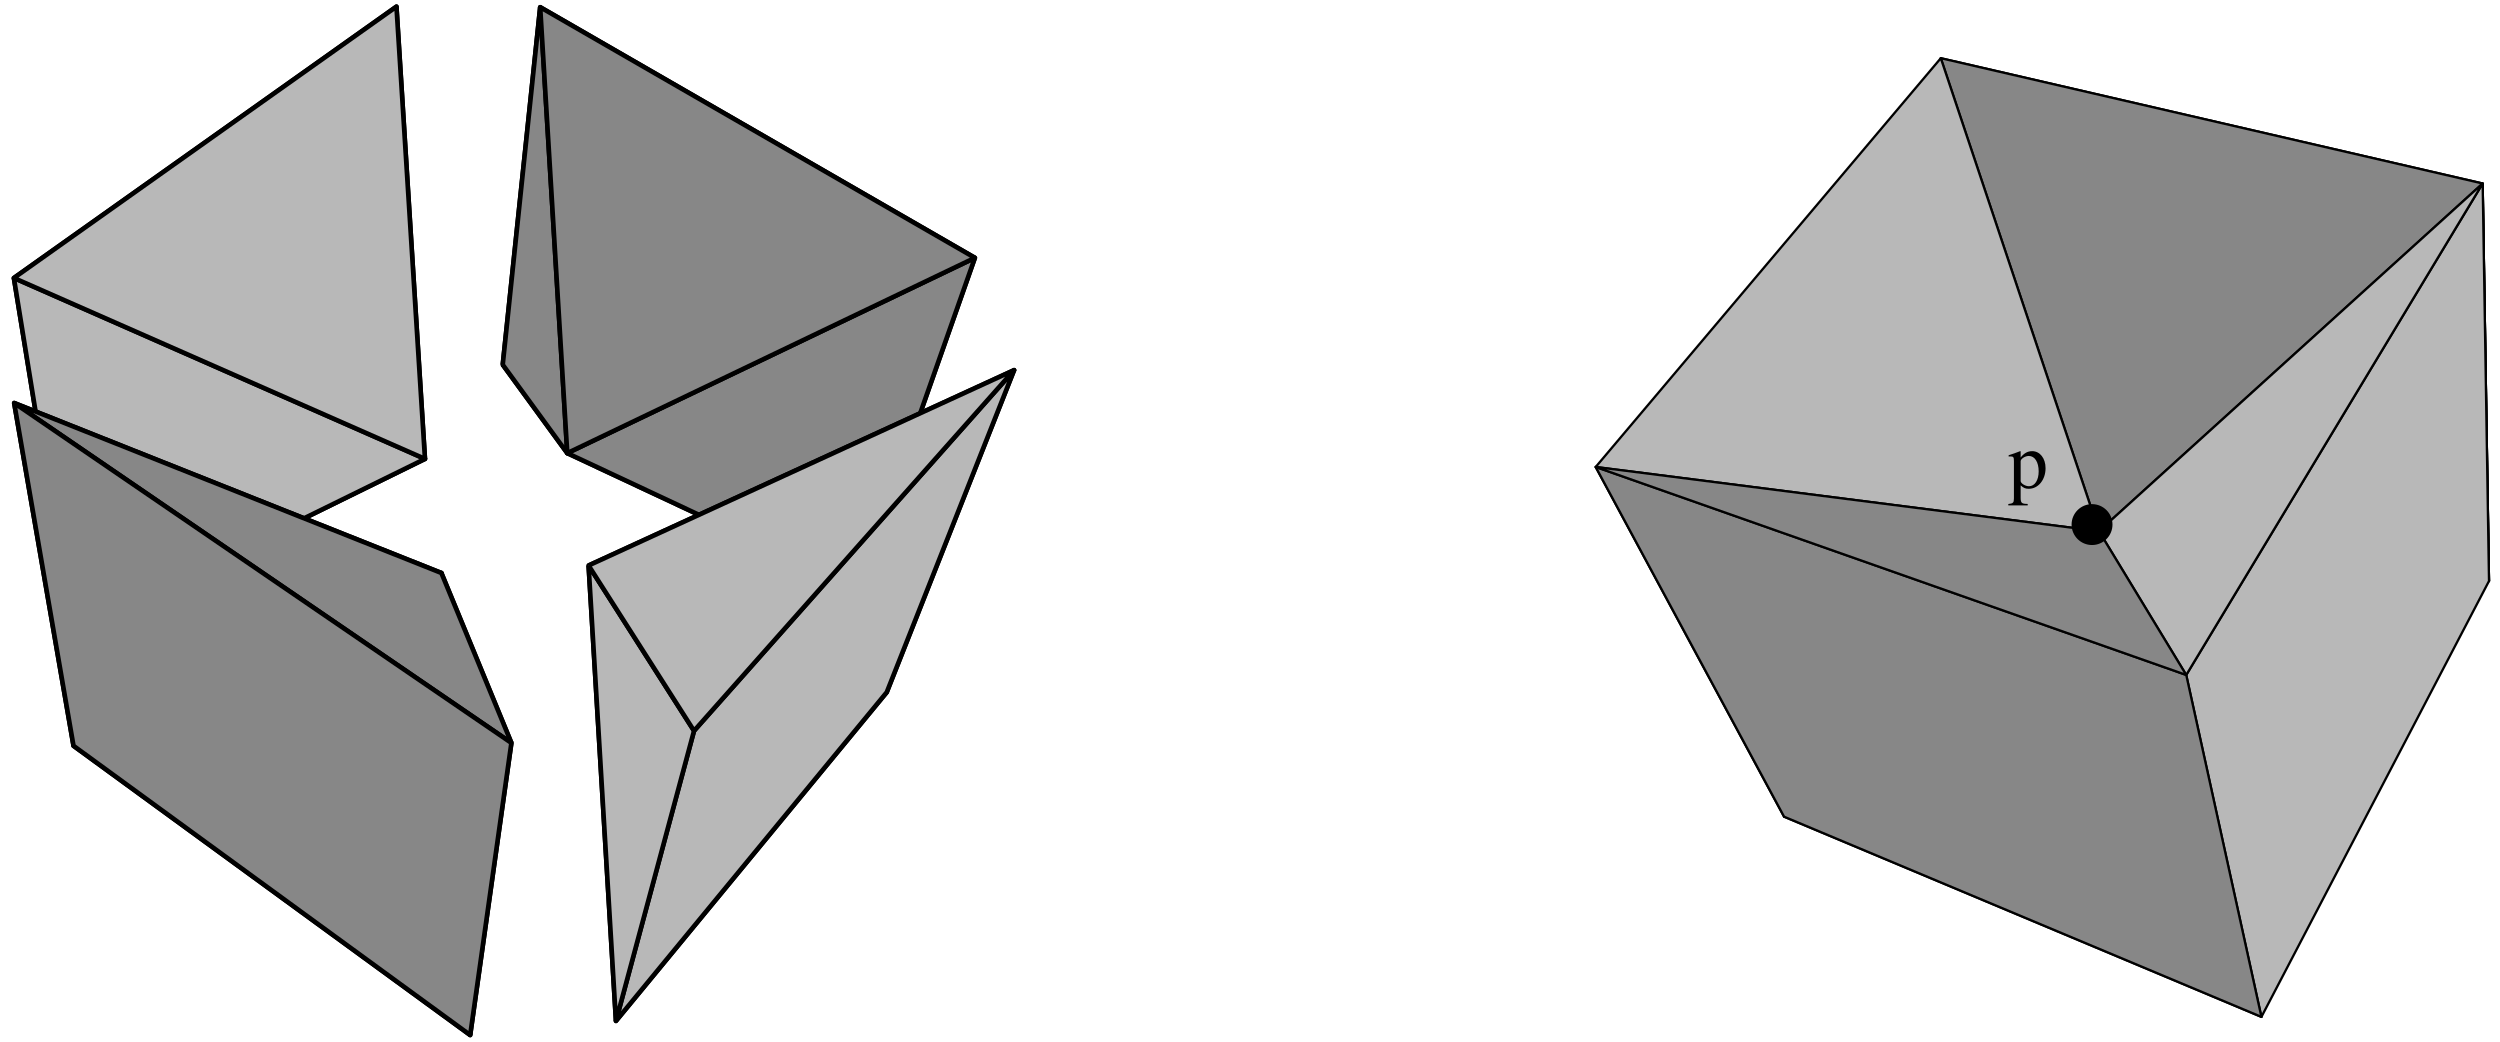
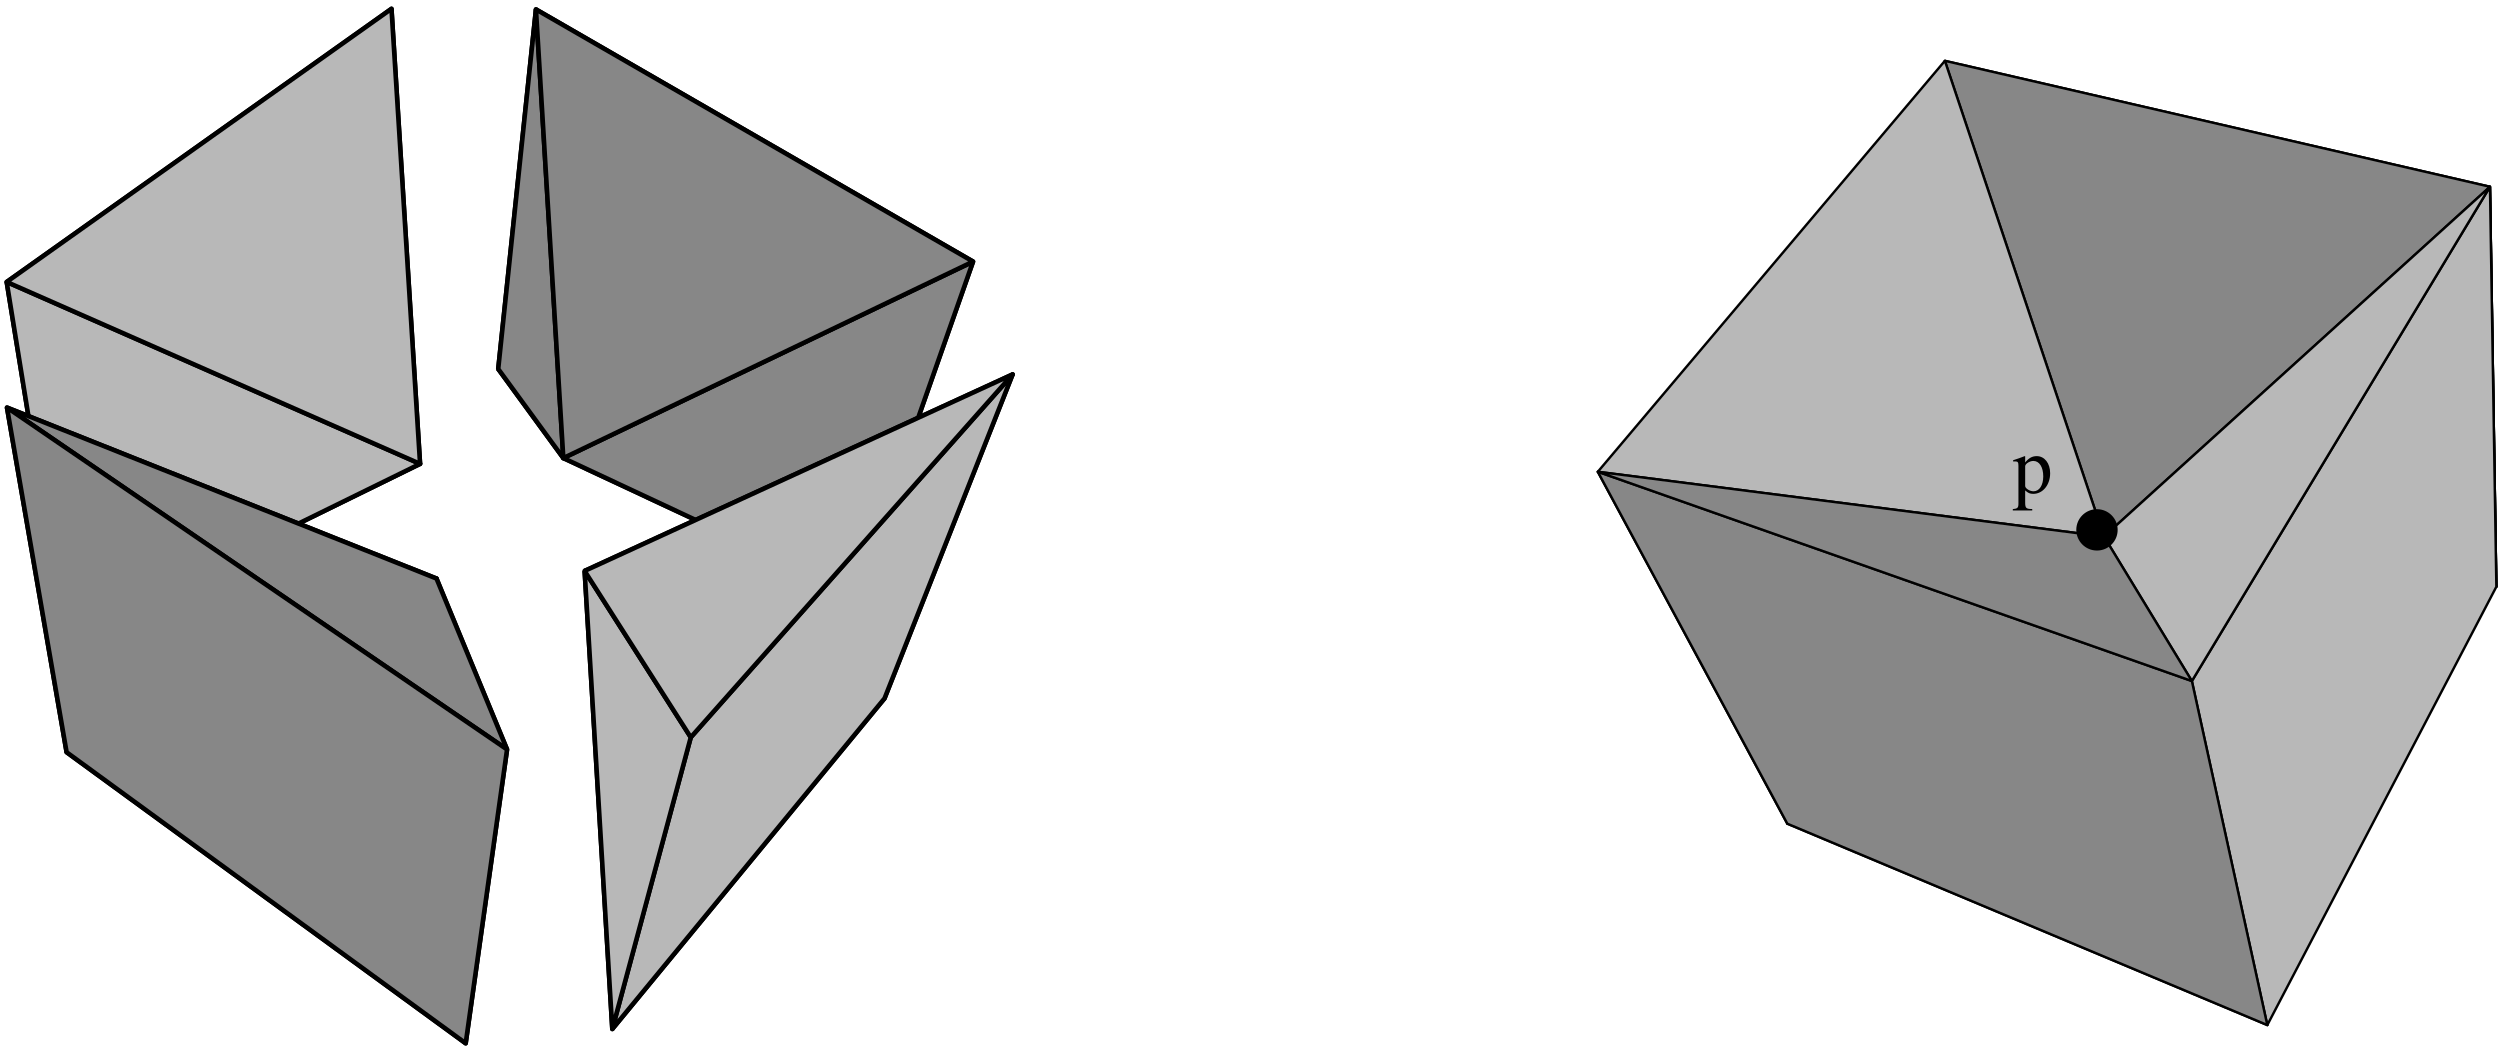
- <svg xmlns="http://www.w3.org/2000/svg" width="7.2in" height="3.0in" viewBox="-5231 485 8628 3616">
-   <g style="stroke-width:.025in; fill:none">
-     <polyline points="-5008,2681 -3927,1764 -3781,2078 -5008,2681 " style="stroke:#000000;stroke-width:16; stroke-linejoin:round; stroke-linecap:butt; fill:#b8b8b8; " />
-     <polyline points="-3381,510 -3511,1751 -2277,2531 -1872,1380 -3381,510 " style="stroke:#000000;stroke-width:16; stroke-linejoin:round; stroke-linecap:butt; fill:#878787; " />
-     <polyline points="-3511,1751 -3287,2058 -2277,2531 -3511,1751 " style="stroke:#000000;stroke-width:16; stroke-linejoin:round; stroke-linecap:butt; fill:#878787; " />
-     <polyline points="-3511,1751 -3287,2058 -3381,510 -3511,1751 " style="stroke:#000000;stroke-width:16; stroke-linejoin:round; stroke-linecap:butt; fill:#878787; " />
-     <polyline points="2030,2329 3384,2502 1844,2023 2030,2329 " style="stroke:#000000;stroke-width:8; stroke-linejoin:round; stroke-linecap:butt; fill:#878787; " />
-     <polyline points="-2277,2531 -3287,2058 -1872,1380 -2277,2531 " style="stroke:#000000;stroke-width:16; stroke-linejoin:round; stroke-linecap:butt; fill:#878787; " />
-     <polyline points="1844,2023 2030,2329 1481,687 1844,2023 " style="stroke:#000000;stroke-width:8; stroke-linejoin:round; stroke-linecap:butt; fill:#878787; " />
-     <polyline points="1481,687 2030,2329 1844,2023 1481,687 " style="stroke:#000000;stroke-width:8; stroke-linejoin:round; stroke-linecap:butt; fill:#b8b8b8; " />
-     <polyline points="1481,687 1844,2023 3384,2502 3362,1122 1481,687 " style="stroke:#000000;stroke-width:8; stroke-linejoin:round; stroke-linecap:butt; fill:#878787; " />
-     <polyline points="-3213,2448 -2178,2888 -1736,1770 -3213,2448 " style="stroke:#000000;stroke-width:16; stroke-linejoin:round; stroke-linecap:butt; fill:#b8b8b8; " />
-     <polyline points="-3927,1764 -3880,508 -5208,1450 -5008,2681 -3927,1764 " style="stroke:#000000;stroke-width:16; stroke-linejoin:round; stroke-linecap:butt; fill:#b8b8b8; " />
-     <polyline points="-3624,4078 -5001,3074 -3724,2474 -3624,4078 " style="stroke:#000000;stroke-width:16; stroke-linejoin:round; stroke-linecap:butt; fill:#878787; " />
-     <polyline points="-3880,508 -3781,2078 -3927,1764 -3880,508 " style="stroke:#000000;stroke-width:16; stroke-linejoin:round; stroke-linecap:butt; fill:#b8b8b8; " />
-     <polyline points="3384,2502 3362,1122 2030,2329 3384,2502 " style="stroke:#000000;stroke-width:8; stroke-linejoin:round; stroke-linecap:butt; fill:#878787; " />
-     <polyline points="3362,1122 3384,2502 2030,2329 3362,1122 " style="stroke:#000000;stroke-width:8; stroke-linejoin:round; stroke-linecap:butt; fill:#b8b8b8; " />
-     <polyline points="-3118,4029 -3213,2448 -2178,2888 -3118,4029 " style="stroke:#000000;stroke-width:16; stroke-linejoin:round; stroke-linecap:butt; fill:#b8b8b8; " />
-     <polyline points="-1872,1380 -3381,510 -3287,2058 -1872,1380 " style="stroke:#000000;stroke-width:16; stroke-linejoin:round; stroke-linecap:butt; fill:#878787; " />
-     <polyline points="2030,2329 283,2106 937,3320 2030,2329 " style="stroke:#000000;stroke-width:8; stroke-linejoin:round; stroke-linecap:butt; fill:#878787; " />
-     <polyline points="-3724,2474 -3624,4078 -3481,3064 -3724,2474 " style="stroke:#000000;stroke-width:16; stroke-linejoin:round; stroke-linecap:butt; fill:#878787; " />
-     <polyline points="3362,1122 1481,687 2030,2329 3362,1122 " style="stroke:#000000;stroke-width:8; stroke-linejoin:round; stroke-linecap:butt; fill:#878787; " />
-     <polyline points="-5208,1450 -5008,2681 -3781,2078 -5208,1450 " style="stroke:#000000;stroke-width:16; stroke-linejoin:round; stroke-linecap:butt; fill:#b8b8b8; " />
-     <polyline points="1481,687 2030,2329 283,2106 1481,687 " style="stroke:#000000;stroke-width:8; stroke-linejoin:round; stroke-linecap:butt; fill:#b8b8b8; " />
-     <polyline points="-2178,2888 -3118,4029 -2847,3022 -1736,1770 -2178,2888 " style="stroke:#000000;stroke-width:16; stroke-linejoin:round; stroke-linecap:butt; fill:#b8b8b8; " />
-     <polyline points="-3781,2078 -5208,1450 -3880,508 -3781,2078 " style="stroke:#000000;stroke-width:16; stroke-linejoin:round; stroke-linecap:butt; fill:#b8b8b8; " />
-     <polyline points="3384,2502 2594,4015 2333,2828 3362,1122 3384,2502 " style="stroke:#000000;stroke-width:8; stroke-linejoin:round; stroke-linecap:butt; fill:#b8b8b8; " />
-     <polyline points="-5001,3074 -5207,1884 -3724,2474 -5001,3074 " style="stroke:#000000;stroke-width:16; stroke-linejoin:round; stroke-linecap:butt; fill:#878787; " />
-     <polyline points="2030,2329 2594,4015 937,3320 2030,2329 " style="stroke:#000000;stroke-width:8; stroke-linejoin:round; stroke-linecap:butt; fill:#878787; " />
-     <polyline points="283,2106 2333,2828 2594,4015 937,3320 283,2106 " style="stroke:#000000;stroke-width:8; stroke-linejoin:round; stroke-linecap:butt; fill:#878787; " />
-     <polyline points="2333,2828 3362,1122 2030,2329 2333,2828 " style="stroke:#000000;stroke-width:8; stroke-linejoin:round; stroke-linecap:butt; fill:#b8b8b8; " />
-     <polyline points="-3213,2448 -2847,3022 -3118,4029 -3213,2448 " style="stroke:#000000;stroke-width:16; stroke-linejoin:round; stroke-linecap:butt; fill:#b8b8b8; " />
-     <polyline points="-3213,2448 -2847,3022 -1736,1770 -3213,2448 " style="stroke:#000000;stroke-width:16; stroke-linejoin:round; stroke-linecap:butt; fill:#b8b8b8; " />
-     <polyline points="2333,2828 2030,2329 283,2106 2333,2828 " style="stroke:#000000;stroke-width:8; stroke-linejoin:round; stroke-linecap:butt; fill:#878787; " />
-     <polyline points="-3481,3064 -3724,2474 -5207,1884 -3481,3064 " style="stroke:#000000;stroke-width:16; stroke-linejoin:round; stroke-linecap:butt; fill:#878787; " />
-     <polyline points="-5207,1884 -3481,3064 -3624,4078 -5001,3074 -5207,1884 " style="stroke:#000000;stroke-width:16; stroke-linejoin:round; stroke-linecap:butt; fill:#878787; " />
-     <circle cx="2006" cy="2306" r="67" style="fill:#000000;stroke:#000000;stroke-width:8;" />
-     <text xml:space="preserve" x="1714" y="2179" fill="#000000" font-family="Times" font-style="normal" font-weight="normal" font-size="278" text-anchor="start">p</text>
+ <svg xmlns="http://www.w3.org/2000/svg" width="518pt" height="218pt" viewBox="-4983 462 8219 3445">
+   <g fill="none">
+     <polyline points=" -4771,2554 -3741,1681 -3602,1980 -4771,2554" fill="#b8b8b8" stroke="#000000" stroke-width="15px" stroke-linejoin="round" />
+     <polyline points=" -3221,486 -3345,1668 -2169,2411 -1784,1315 -3221,486" fill="#878787" stroke="#000000" stroke-width="15px" stroke-linejoin="round" />
+     <polyline points=" -3345,1668 -3131,1961 -2169,2411 -3345,1668" fill="#878787" stroke="#000000" stroke-width="15px" stroke-linejoin="round" />
+     <polyline points=" -3345,1668 -3131,1961 -3221,486 -3345,1668" fill="#878787" stroke="#000000" stroke-width="15px" stroke-linejoin="round" />
+     <polyline points=" 1934,2219 3224,2384 1757,1927 1934,2219" fill="#878787" stroke="#000000" stroke-width="8px" stroke-linejoin="round" />
+     <polyline points=" -2169,2411 -3131,1961 -1784,1315 -2169,2411" fill="#878787" stroke="#000000" stroke-width="15px" stroke-linejoin="round" />
+     <polyline points=" 1757,1927 1934,2219 1411,655 1757,1927" fill="#878787" stroke="#000000" stroke-width="8px" stroke-linejoin="round" />
+     <polyline points=" 1411,655 1934,2219 1757,1927 1411,655" fill="#b8b8b8" stroke="#000000" stroke-width="8px" stroke-linejoin="round" />
+     <polyline points=" 1411,655 1757,1927 3224,2384 3203,1069 1411,655" fill="#878787" stroke="#000000" stroke-width="8px" stroke-linejoin="round" />
+     <polyline points=" -3061,2332 -2075,2751 -1654,1686 -3061,2332" fill="#b8b8b8" stroke="#000000" stroke-width="15px" stroke-linejoin="round" />
+     <polyline points=" -3741,1681 -3696,484 -4961,1382 -4771,2554 -3741,1681" fill="#b8b8b8" stroke="#000000" stroke-width="15px" stroke-linejoin="round" />
+     <polyline points=" -3452,3885 -4764,2928 -3548,2357 -3452,3885" fill="#878787" stroke="#000000" stroke-width="15px" stroke-linejoin="round" />
+     <polyline points=" -3696,484 -3602,1980 -3741,1681 -3696,484" fill="#b8b8b8" stroke="#000000" stroke-width="15px" stroke-linejoin="round" />
+     <polyline points=" 3224,2384 3203,1069 1934,2219 3224,2384" fill="#878787" stroke="#000000" stroke-width="8px" stroke-linejoin="round" />
+     <polyline points=" 3203,1069 3224,2384 1934,2219 3203,1069" fill="#b8b8b8" stroke="#000000" stroke-width="8px" stroke-linejoin="round" />
+     <polyline points=" -2970,3838 -3061,2332 -2075,2751 -2970,3838" fill="#b8b8b8" stroke="#000000" stroke-width="15px" stroke-linejoin="round" />
+     <polyline points=" -1784,1315 -3221,486 -3131,1961 -1784,1315" fill="#878787" stroke="#000000" stroke-width="15px" stroke-linejoin="round" />
+     <polyline points=" 1934,2219 270,2006 893,3163 1934,2219" fill="#878787" stroke="#000000" stroke-width="8px" stroke-linejoin="round" />
+     <polyline points=" -3548,2357 -3452,3885 -3316,2919 -3548,2357" fill="#878787" stroke="#000000" stroke-width="15px" stroke-linejoin="round" />
+     <polyline points=" 3203,1069 1411,655 1934,2219 3203,1069" fill="#878787" stroke="#000000" stroke-width="8px" stroke-linejoin="round" />
+     <polyline points=" -4961,1382 -4771,2554 -3602,1980 -4961,1382" fill="#b8b8b8" stroke="#000000" stroke-width="15px" stroke-linejoin="round" />
+     <polyline points=" 1411,655 1934,2219 270,2006 1411,655" fill="#b8b8b8" stroke="#000000" stroke-width="8px" stroke-linejoin="round" />
+     <polyline points=" -2075,2751 -2970,3838 -2712,2879 -1654,1686 -2075,2751" fill="#b8b8b8" stroke="#000000" stroke-width="15px" stroke-linejoin="round" />
+     <polyline points=" -3602,1980 -4961,1382 -3696,484 -3602,1980" fill="#b8b8b8" stroke="#000000" stroke-width="15px" stroke-linejoin="round" />
+     <polyline points=" 3224,2384 2471,3825 2223,2694 3203,1069 3224,2384" fill="#b8b8b8" stroke="#000000" stroke-width="8px" stroke-linejoin="round" />
+     <polyline points=" -4764,2928 -4960,1795 -3548,2357 -4764,2928" fill="#878787" stroke="#000000" stroke-width="15px" stroke-linejoin="round" />
+     <polyline points=" 1934,2219 2471,3825 893,3163 1934,2219" fill="#878787" stroke="#000000" stroke-width="8px" stroke-linejoin="round" />
+     <polyline points=" 270,2006 2223,2694 2471,3825 893,3163 270,2006" fill="#878787" stroke="#000000" stroke-width="8px" stroke-linejoin="round" />
+     <polyline points=" 2223,2694 3203,1069 1934,2219 2223,2694" fill="#b8b8b8" stroke="#000000" stroke-width="8px" stroke-linejoin="round" />
+     <polyline points=" -3061,2332 -2712,2879 -2970,3838 -3061,2332" fill="#b8b8b8" stroke="#000000" stroke-width="15px" stroke-linejoin="round" />
+     <polyline points=" -3061,2332 -2712,2879 -1654,1686 -3061,2332" fill="#b8b8b8" stroke="#000000" stroke-width="15px" stroke-linejoin="round" />
+     <polyline points=" 2223,2694 1934,2219 270,2006 2223,2694" fill="#878787" stroke="#000000" stroke-width="8px" stroke-linejoin="round" />
+     <polyline points=" -3316,2919 -3548,2357 -4960,1795 -3316,2919" fill="#878787" stroke="#000000" stroke-width="15px" stroke-linejoin="round" />
+     <polyline points=" -4960,1795 -3316,2919 -3452,3885 -4764,2928 -4960,1795" fill="#878787" stroke="#000000" stroke-width="15px" stroke-linejoin="round" />
+     <circle cx="1911" cy="2197" r="64" fill="#000000" stroke="#000000" stroke-width="8px" />
+     <text xml:space="preserve" x="1633" y="2076" fill="#000000" font-family="Times" font-style="normal" font-weight="normal" font-size="264" text-anchor="start">p</text>
  </g>
</svg>
